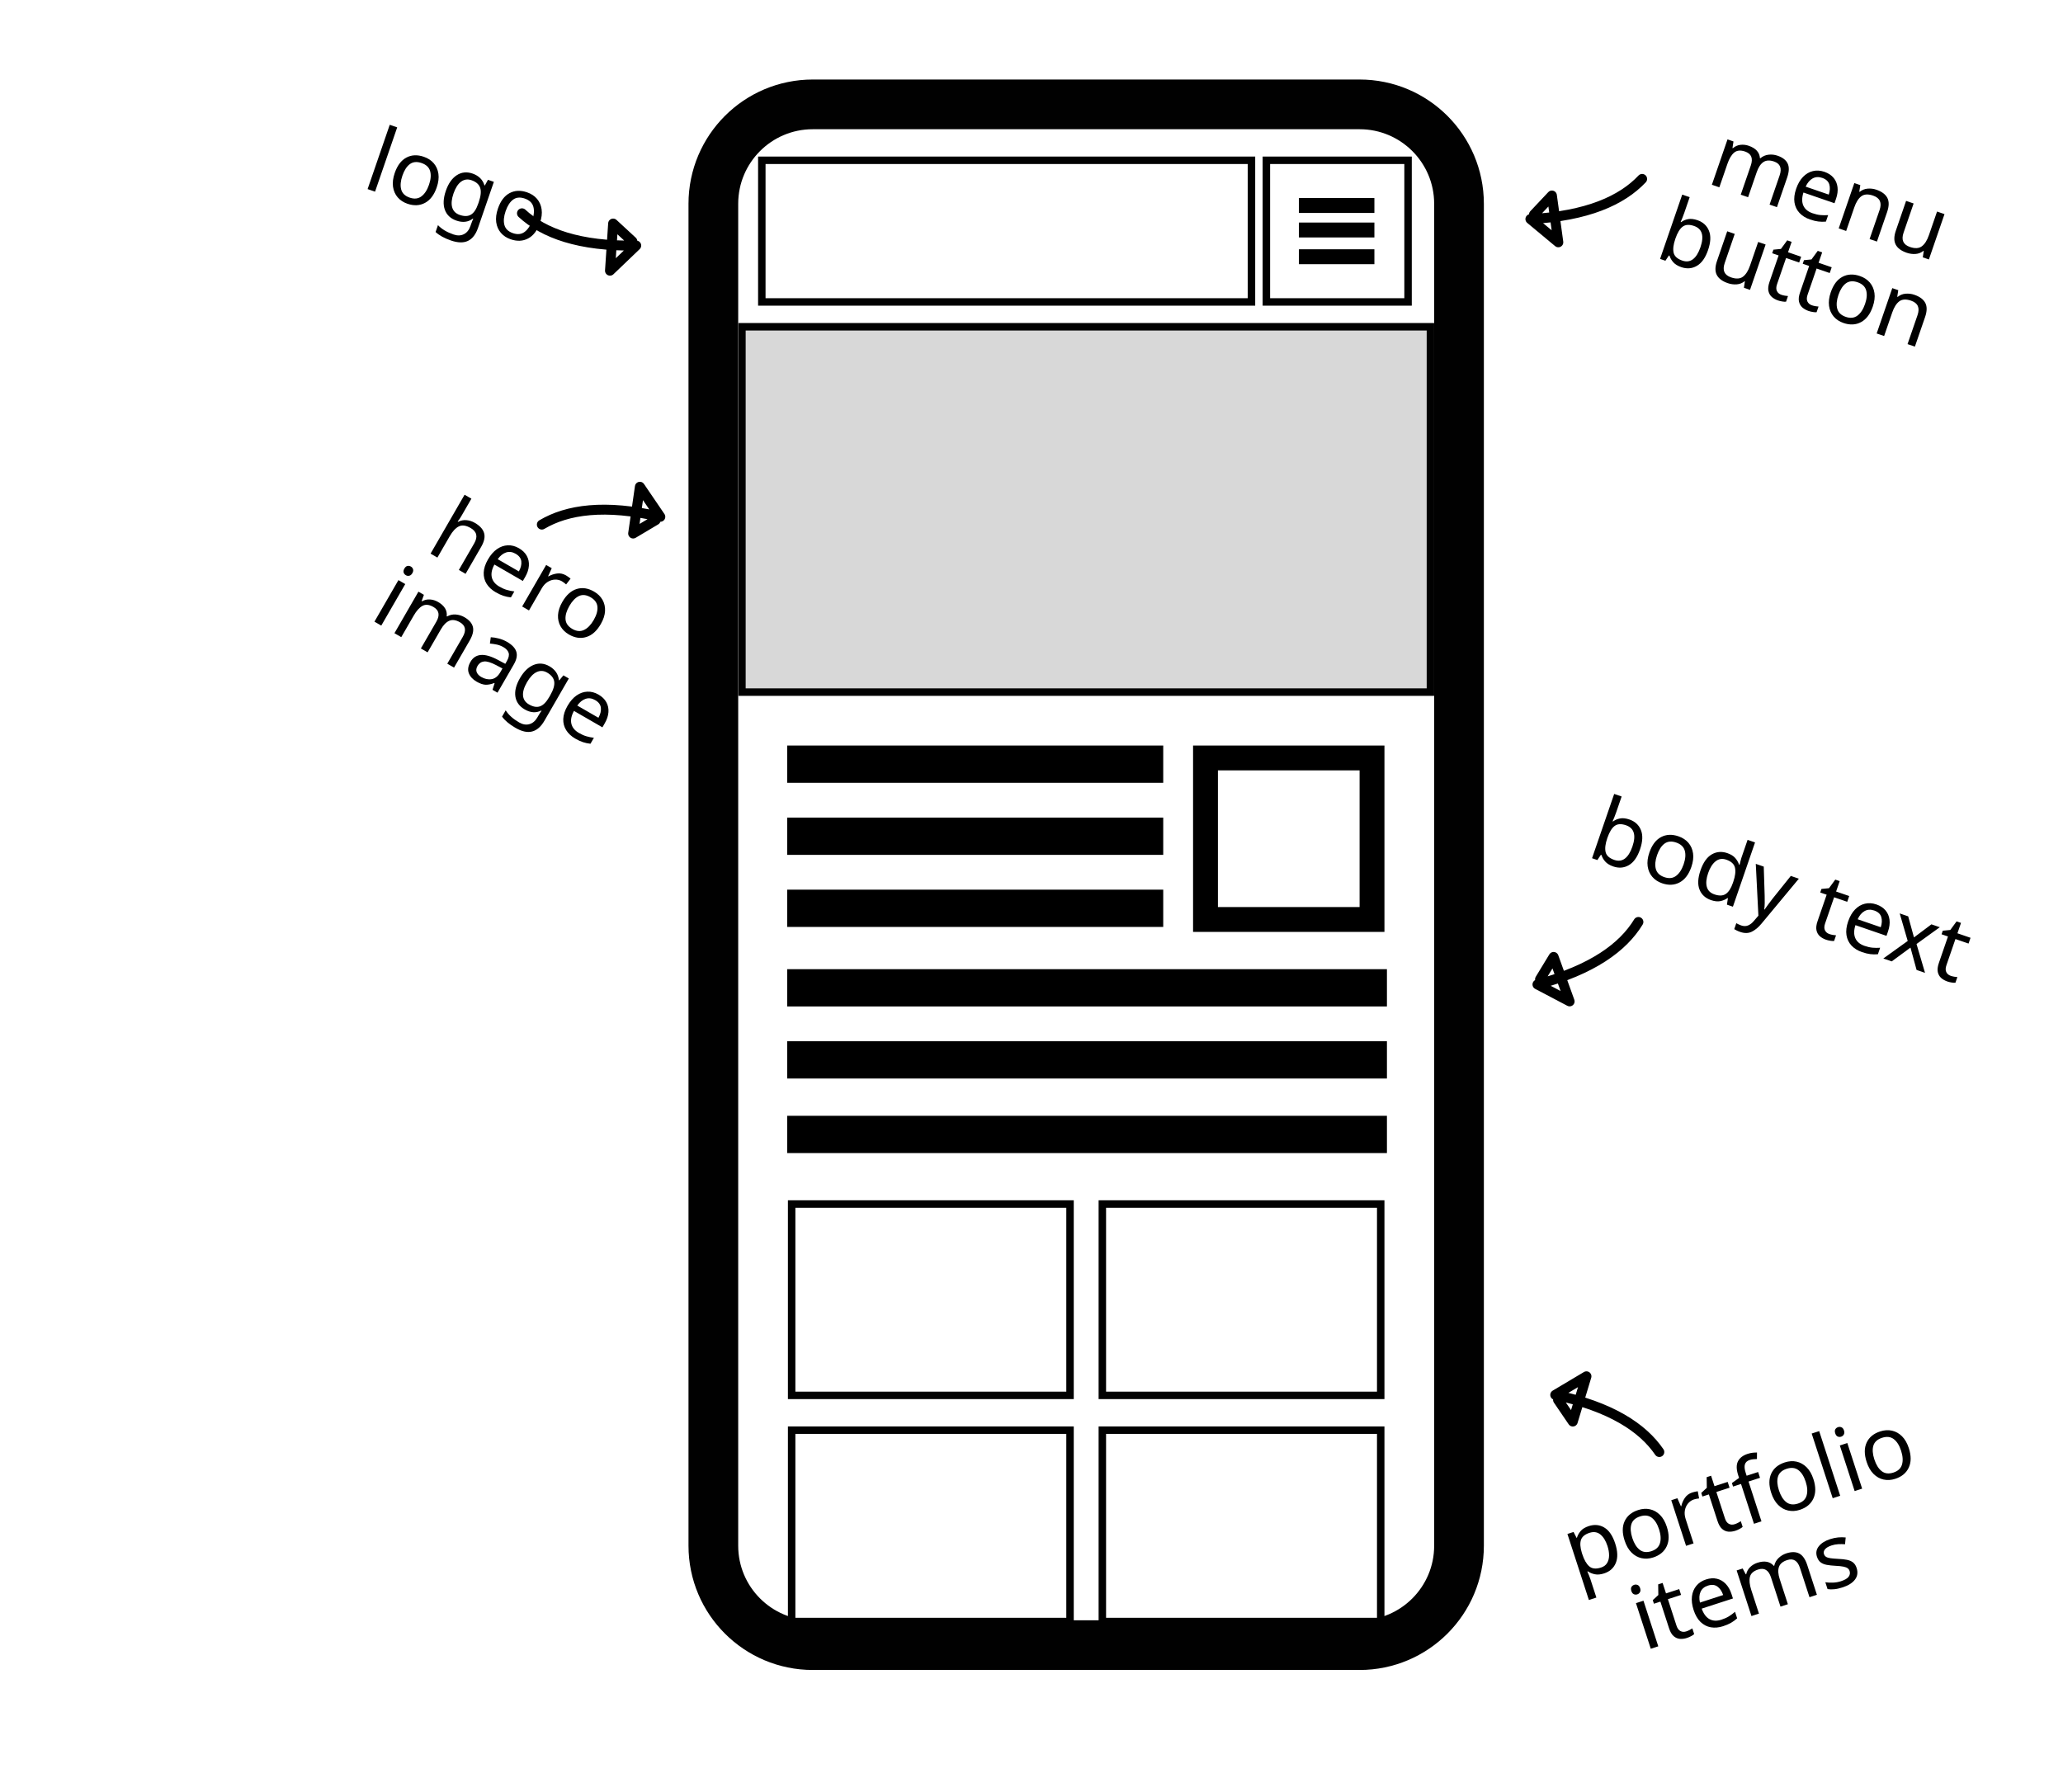
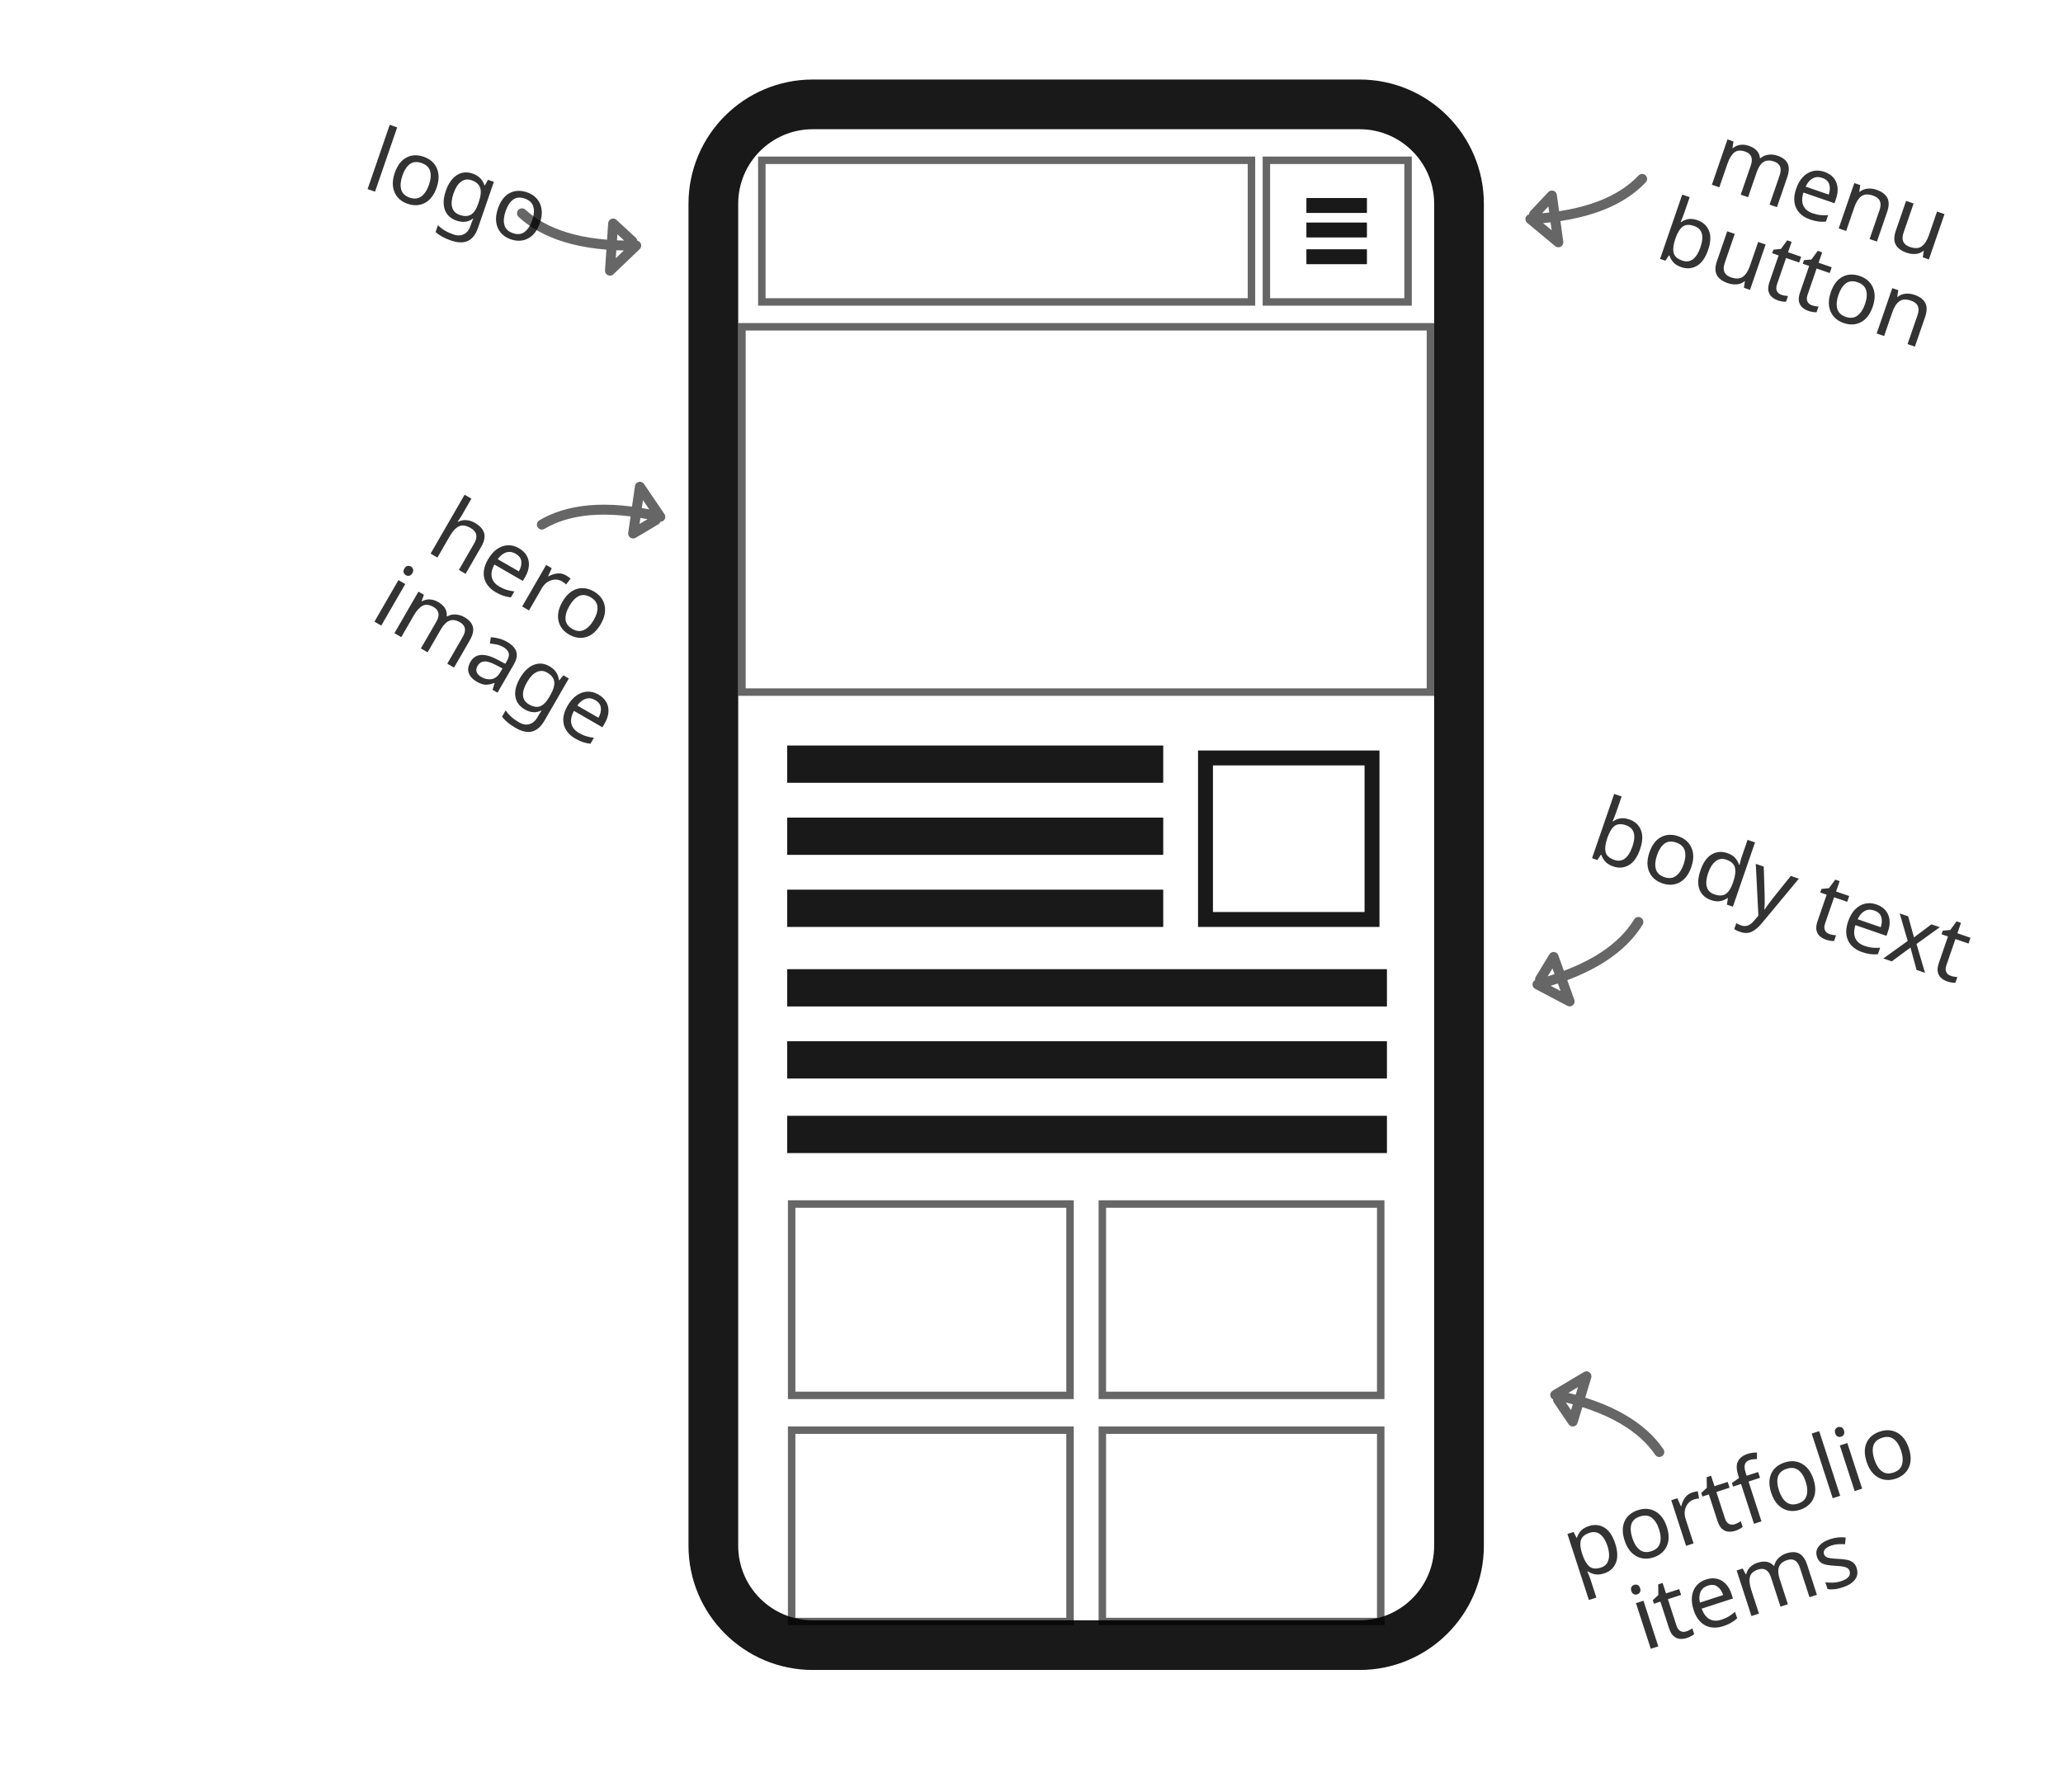
- <svg xmlns="http://www.w3.org/2000/svg" xmlns:xlink="http://www.w3.org/1999/xlink" width="830px" height="721px" viewBox="0 0 830 721" version="1.1">
+ <svg xmlns="http://www.w3.org/2000/svg" class="Svg" width="830" height="721" viewBox="0 0 830 721">
  <defs>
-     <rect id="path-1" x="0" y="67" width="280" height="150" />
+     <style>
+             .Svg g {
+                 transform-origin: center;
+                 fill-rule: evenodd;
+             }
+             .Svg tspan {
+                 font-family: Caveat;
+                 font-size: 36px;
+                 font-weight: normal;
+                 line-spacing: 1;
+                 fill: rgba(0,0,0,.8);
+             }
+             .Svg .arrow {
+                 stroke: rgba(0,0,0,.6);
+                 stroke-width: 4;
+                 stroke-linecap: round;
+                 stroke-linejoin: round;
+             }
+             .Svg .box {
+                 stroke: rgba(0,0,0,.6);
+                 fill: none;
+                 stroke-width: 3;
+             }
+             .Svg .line {
+                 stroke: rgba(0,0,0,.9);
+                 stroke-width: 3;
+             }
+             .Svg .line.med {
+                 stroke-width: 6;
+             }
+             .Svg .line.thick {
+                 stroke-width: 15;
+             }
+             .Svg .line.wide {
+                 stroke-width: 20;
+             }
+             .Svg .line.dash {
+                 stroke-linecap: round;
+                 stroke-linejoin: round;
+                 stroke-dasharray: 12;
+             }
+             .Svg .fill {
+                 fill: rgba(0,0,0,.4);
+             }
+             .Svg .fill.a {
+                 fill: rgba(0,0,0,.1);
+             }
+             .Svg .fill.b {
+                 fill: rgba(0,0,0,.2);
+             }
+             .Svg .fill.c {
+                 fill: rgba(0,0,0,.3);
+             }
+             .Svg .fill.d {
+                 fill: rgba(0,0,0,.4);
+             }
+             .Svg .fill.e {
+                 fill: rgba(0,0,0,.5);
+             }
+             .Svg .fill.f {
+                 fill: rgba(0,0,0,.6);
+             }
+             .Svg .fill.g {
+                 fill: rgba(0,0,0,.7);
+             }
+             .Svg .fill.h {
+                 fill: rgba(0,0,0,.8);
+             }
+             .Svg .fill.i {
+                 fill: rgba(0,0,0,.9);
+             }
+         </style>
  </defs>
-   <g id="Page-1" stroke="none" stroke-width="1" fill="none" fill-rule="evenodd">
-     <rect id="border" stroke="#010101" stroke-width="20" x="287" y="42" width="300" height="620" rx="40" />
-     <g id="boxes" transform="translate(297, 63)">
-       <rect id="Rectangle-2-Copy-11" stroke="#010101" stroke-width="3" x="212.5" y="1.5" width="57" height="57" />
-       <g id="Rectangle-2-Copy-38">
-         <use fill="#D8D8D8" fill-rule="evenodd" xlink:href="#path-1" />
-         <rect stroke="#010101" stroke-width="3" x="1.5" y="68.5" width="277" height="147" />
+   <g fill="none" fill-rule="evenodd">
+     <g class="HomeHeroBg-boxes">
+       <g>
+         <rect class="line wide" x="287" y="42" width="300" height="620" rx="40" />
      </g>
-       <rect id="Rectangle-2-Copy-39" stroke="#010101" stroke-width="3" x="9.5" y="1.5" width="197" height="57" />
-       <rect id="Rectangle-2-Copy-40" stroke="#010101" stroke-width="3" x="21.5" y="421.5" width="112" height="77" />
-       <rect id="Rectangle-2-Copy-42" stroke="#010101" stroke-width="3" x="21.5" y="512.5" width="112" height="77" />
-       <rect id="Rectangle-2-Copy-41" stroke="#010101" stroke-width="3" x="146.5" y="421.5" width="112" height="77" />
-       <rect id="Rectangle-2-Copy-43" stroke="#010101" stroke-width="3" x="146.5" y="512.5" width="112" height="77" />
+       <g>
+         <path class="box" d="M509.5 64.5h57v57h-57z" />
+       </g>
+       <g transform="translate(297 63)">
+         <path class="box" d="M1.5 68.5h277v147H1.5z" />
+       </g>
+       <g>
+         <path class="box" d="M306.5 64.5h197v57h-197z" />
+         <path class="box" d="M318.5 575.5h112v77h-112z" />
+         <path class="box" d="M443.5 484.5h112v77h-112z" />
+         <path class="box" d="M443.5 575.5h112v77h-112z" />
+         <path class="box" d="M318.5 484.5h112v77h-112z" />
+       </g>
    </g>
-     <g id="icons" transform="translate(525, 80)" stroke="#000000" stroke-width="6" stroke-linecap="square">
-       <path d="M0.591,2.69 L24.955,2.69" id="Line" />
-       <path d="M0.591,12.552 L24.955,12.552" id="Line-Copy" />
-       <path d="M0.591,23.31 L24.955,23.31" id="Line-Copy-2" />
+     <g class="HomeHeroBg-content">
+       <g>
+         <path class="line med" d="M525.6 82.69h24.35M525.6 92.55h24.35M525.6 103.31h24.35" />
+       </g>
+       <g>
+         <path class="line thick" d="M316.7 365.5H468M316.7 456.5H558M316.7 336.5H468M316.7 397.5H558M316.7 426.5H558M316.7 307.5H468" />
+         <path class="line med" d="M485 305h67v65h-67z" />
+       </g>
    </g>
-     <g id="content" transform="translate(316, 300)" stroke="#000000">
-       <path d="M0.709,65.5 L152,65.5" id="Line-Copy-18" stroke-width="15" />
-       <path d="M0.709,156.5 L242,156.5" id="Line-Copy-13" stroke-width="15" />
-       <path d="M0.709,36.5 L152,36.5" id="Line-Copy-19" stroke-width="15" />
-       <path d="M0.709,97.5 L242,97.5" id="Line-Copy-20" stroke-width="15" />
-       <path d="M0.709,126.5 L242,126.5" id="Line-Copy-21" stroke-width="15" />
-       <path d="M0.709,7.5 L152,7.5" id="Line-Copy-22" stroke-width="15" />
-       <rect id="Rectangle-Copy" stroke-width="10" x="169" y="5" width="67" height="65" />
-     </g>
-     <g id="labels" transform="translate(145, 37)">
-       <g id="Group-14" transform="translate(0, 5)">
-         <path d="M88.272,33.938 L80.986,41.551 L99.924,43.145 L89.998,32.415 C89.998,55.384 84.403,69.569 76.219,78.151" id="Path-2-Copy-17" stroke="#000000" stroke-width="4" stroke-linecap="round" stroke-linejoin="round" transform="translate(88.07144, 55.28268) rotate(-271) translate(-88.07144, -55.28268) " />
-         <text id="logo" transform="translate(26.97161, 23.87186) rotate(19) translate(-26.97161, -23.87186) " font-family="Caveat-Regular, Caveat" font-size="36" font-weight="normal" line-spacing="35" fill="#000000">
-           <tspan x="4.472" y="41.372">logo</tspan>
+     <g class="HomeHeroBg-labels">
+       <g>
+         <path class="arrow" d="M254.42 97.11l-7.74-7.15-1.27 18.96 10.56-10.11c-22.97.4-37.25-4.95-45.97-12.98" />
+         <text transform="rotate(19 -26.02 478.11)">
+           <tspan x="4.47" y="41.37">logo</tspan>
        </text>
      </g>
-       <g id="Group-12" transform="translate(470, 274)">
-         <path d="M25.357,56.023 L18.071,63.636 L37.009,65.23 L27.083,54.499 C27.083,77.469 21.488,91.654 13.304,100.235" id="Path-2-Copy-21" stroke="#000000" stroke-width="4" stroke-linecap="round" stroke-linejoin="round" transform="translate(25.15648, 77.36723) scale(-1, 1) rotate(-255) translate(-25.15648, -77.36723) " />
-         <text id="body-text" transform="translate(81.27302, 35.03436) rotate(19) translate(-81.27302, -35.03436) " font-family="Caveat-Regular, Caveat" font-size="36" font-weight="normal" line-spacing="35" fill="#000000">
-           <tspan x="25.273" y="52.534">body text</tspan>
+       <g>
+         <path class="arrow" d="M619.6 394.08l5.46-9 6.44 17.88-12.93-6.81c22.18-5.95 34.44-15.02 40.6-25.15" />
+         <text transform="rotate(19 -540.46 2028.08)">
+           <tspan x="25.27" y="52.53">body text</tspan>
        </text>
      </g>
-       <g id="Group-11" transform="translate(477, 514)">
-         <path d="M25.885,-4.398 L18.599,3.216 L37.537,4.809 L27.611,-5.921 C27.611,17.049 22.016,31.233 13.832,39.815" id="Path-2-Copy-15" stroke="#000000" stroke-width="4" stroke-linecap="round" stroke-linejoin="round" transform="translate(25.68442, 16.94691) rotate(-78) translate(-25.68442, -16.94691) " />
-         <text id="portfolio-items-copy-2" transform="translate(63.5, 68.72738) rotate(-18) translate(-63.5, -68.72738) " font-family="Caveat-Regular, Caveat" font-size="36" font-weight="normal" line-spacing="35" fill="#000000">
-           <tspan x="9" y="68.727">portfolio </tspan>
-           <tspan x="26.622" y="103.727">items</tspan>
+       <g>
+         <path class="arrow" d="M626.85 563.31l5.93 8.71 5.5-18.19-12.56 7.48c22.46 4.77 35.18 13.2 41.87 22.98" />
+         <text transform="rotate(-18 2113.94 -1619.35)">
+           <tspan x="9" y="68.73">portfolio</tspan>
+           <tspan x="26.62" y="103.73">items</tspan>
        </text>
      </g>
-       <g id="Group-15" transform="translate(3, 151)">
-         <path d="M95.148,-4.652 L87.863,2.961 L106.801,4.555 L96.875,-6.175 C96.875,16.794 91.28,30.979 83.096,39.561" id="Path-2-Copy-18" stroke="#000000" stroke-width="4" stroke-linecap="round" stroke-linejoin="round" transform="translate(94.94817, 16.69282) scale(-1, 1) rotate(-103) translate(-94.94817, -16.69282) " />
-         <text id="hero-image" transform="translate(46.07884, 46.81089) rotate(30) translate(-46.07884, -46.81089) " font-family="Caveat-Regular, Caveat" font-size="36" font-weight="normal" line-spacing="35" fill="#000000">
-           <tspan x="18.947" y="46.811">hero</tspan>
-           <tspan x="13.079" y="81.811">image</tspan>
+       <g>
+         <path class="arrow" d="M263.8 209.3l-9.07 5.39 2.71-18.82 8.22 12.09c-22.38-5.17-37.46-2.9-47.66 3.14" />
+         <text transform="rotate(30 -230.73 416.98)">
+           <tspan x="18.95" y="46.81">hero</tspan>
+           <tspan x="13.08" y="81.81">image</tspan>
        </text>
      </g>
-       <g id="Group-13" transform="translate(470, 0)">
-         <path d="M23.657,26.688 L16.372,34.302 L35.309,35.895 L25.384,25.165 C25.384,48.135 19.789,62.32 11.605,70.901" id="Path-2-Copy-19" stroke="#000000" stroke-width="4" stroke-linecap="round" stroke-linejoin="round" transform="translate(23.45703, 48.03298) scale(-1, 1) rotate(-267) translate(-23.45703, -48.03298) " />
-         <text id="menu-button" transform="translate(100.1611, 46.44144) rotate(19) translate(-100.1611, -46.44144) " font-family="Caveat-Regular, Caveat" font-size="36" font-weight="normal" line-spacing="35" fill="#000000">
-           <tspan x="69.151" y="46.441">menu</tspan>
-           <tspan x="59.161" y="81.441">button</tspan>
+       <g>
+         <path class="arrow" d="M617.15 86.35l7.22-7.67 2.59 18.82-11.24-9.35c22.94-1.2 36.81-7.53 44.95-16.15" />
+         <text transform="rotate(19 297.11 1902.49)">
+           <tspan x="69.15" y="46.44">menu</tspan>
+           <tspan x="59.16" y="81.44">button</tspan>
        </text>
      </g>
    </g>
  </g>
</svg>
